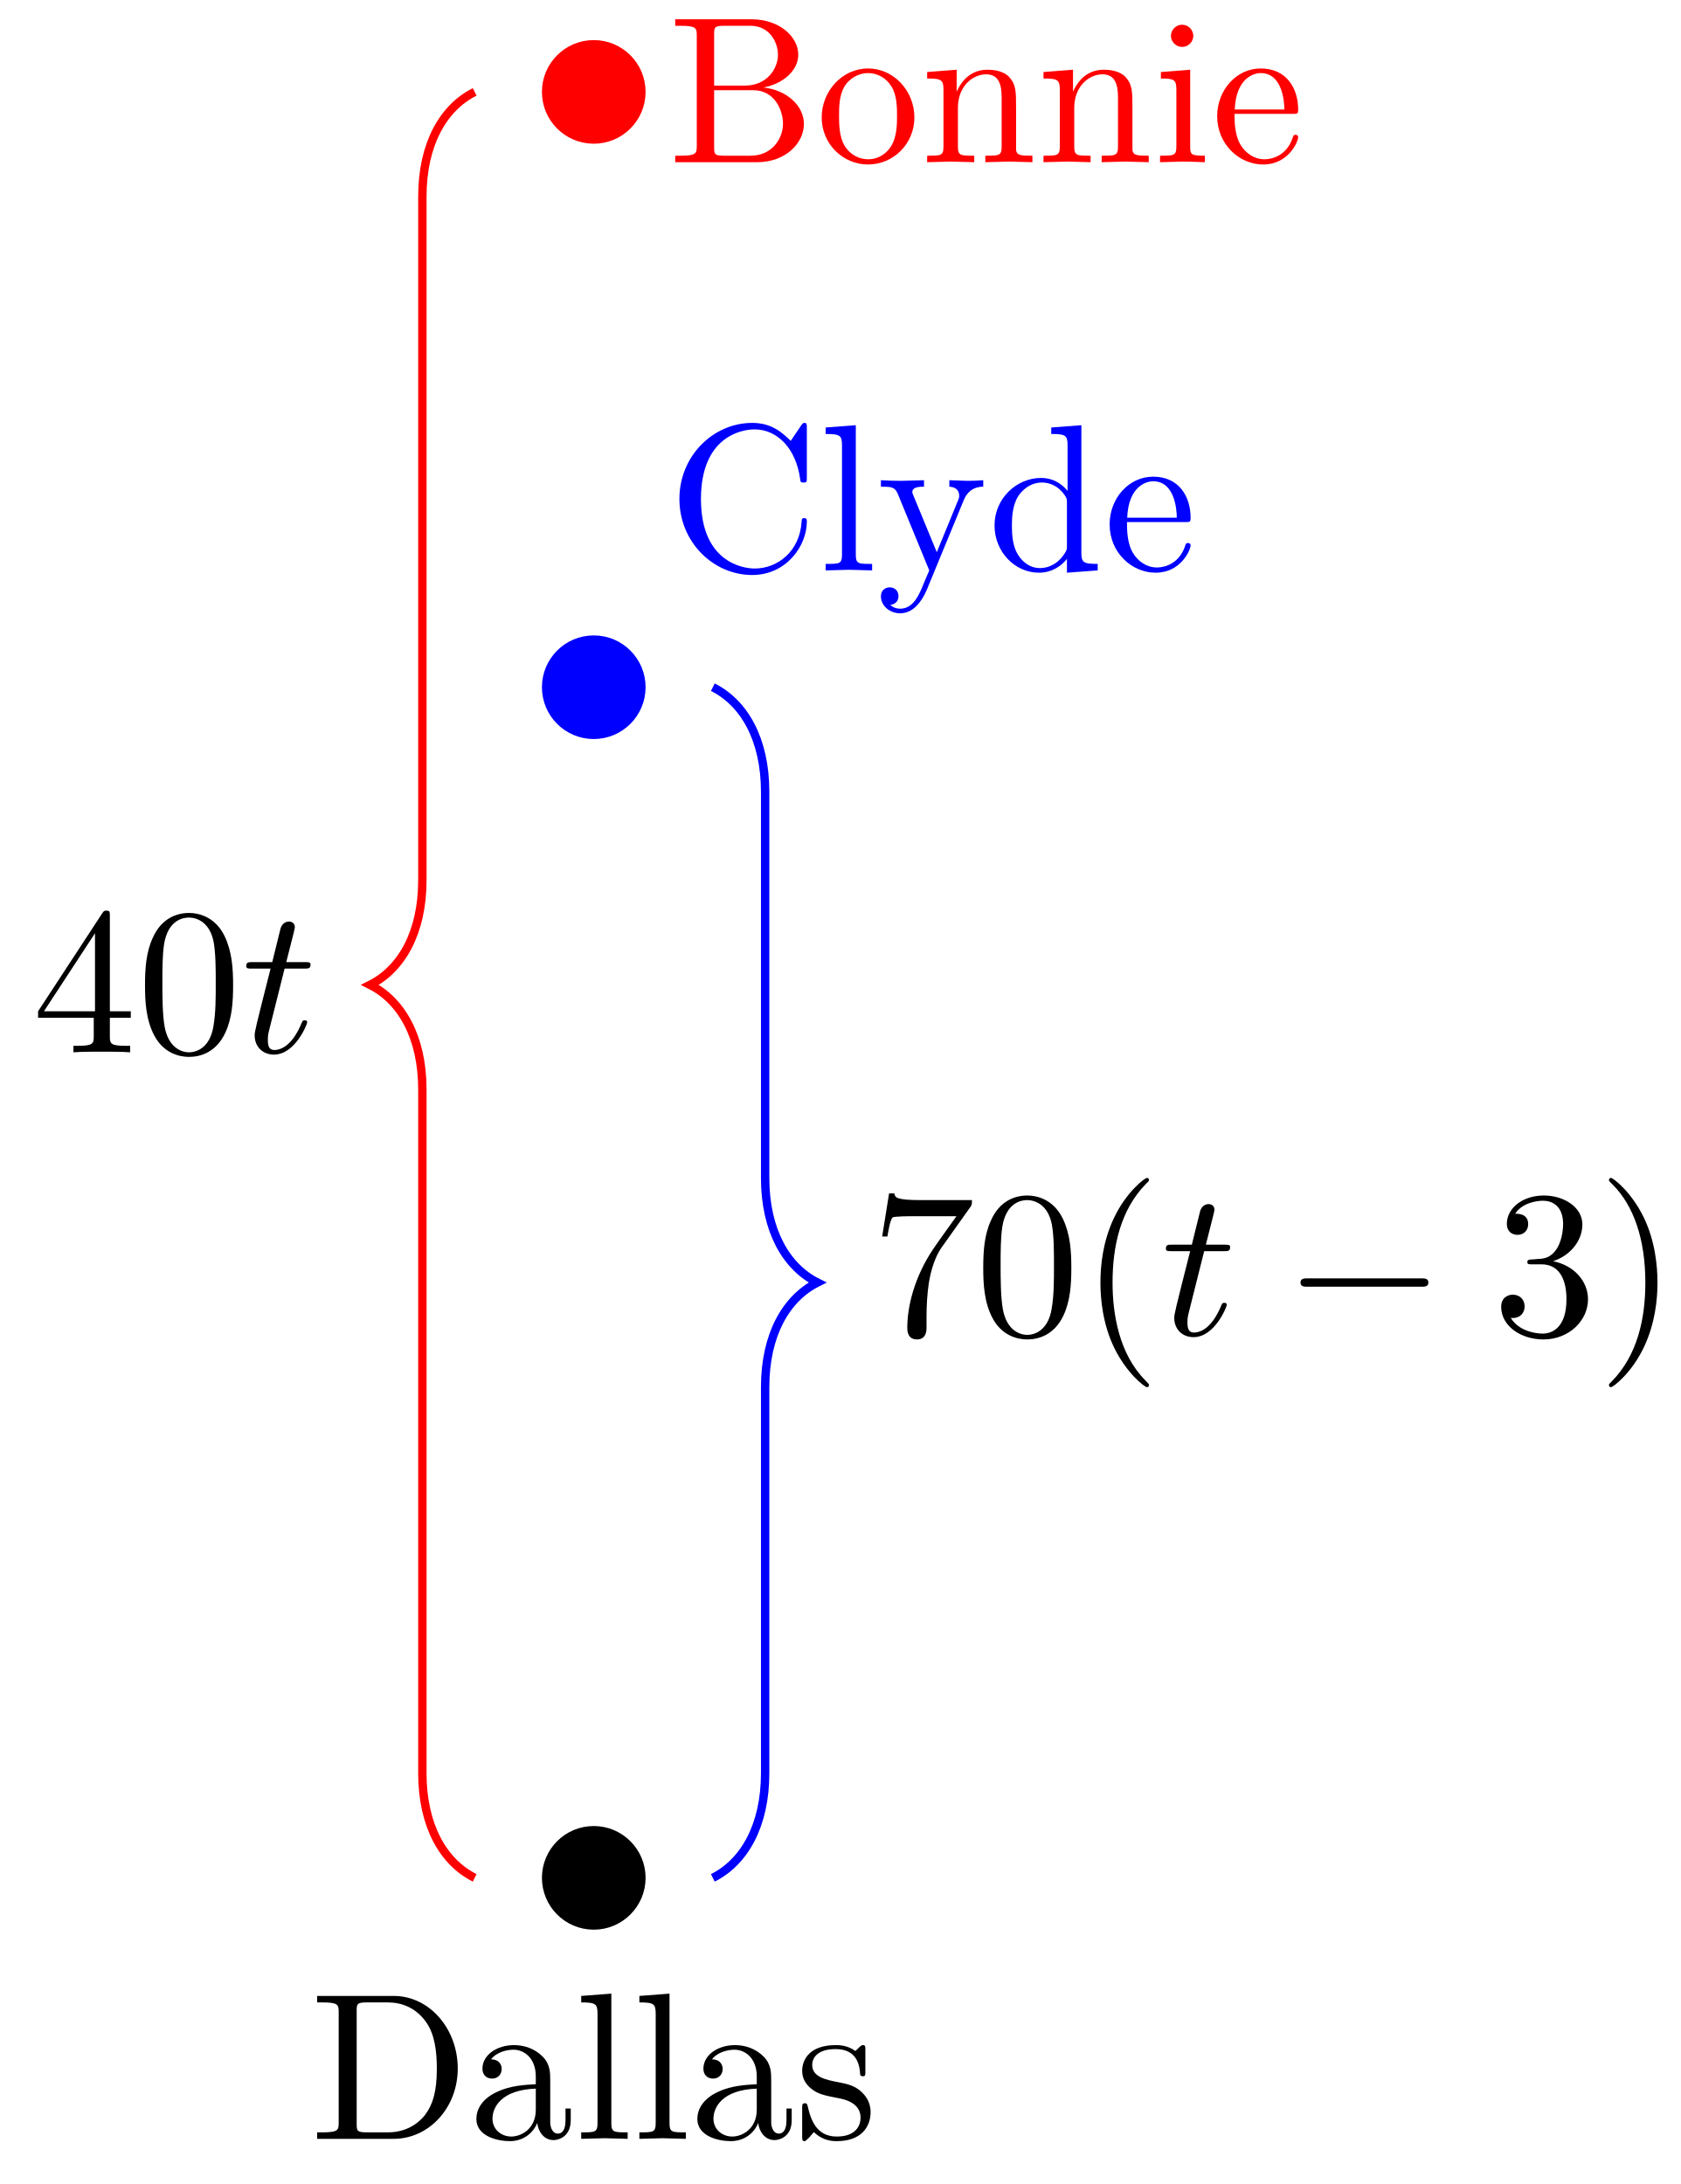
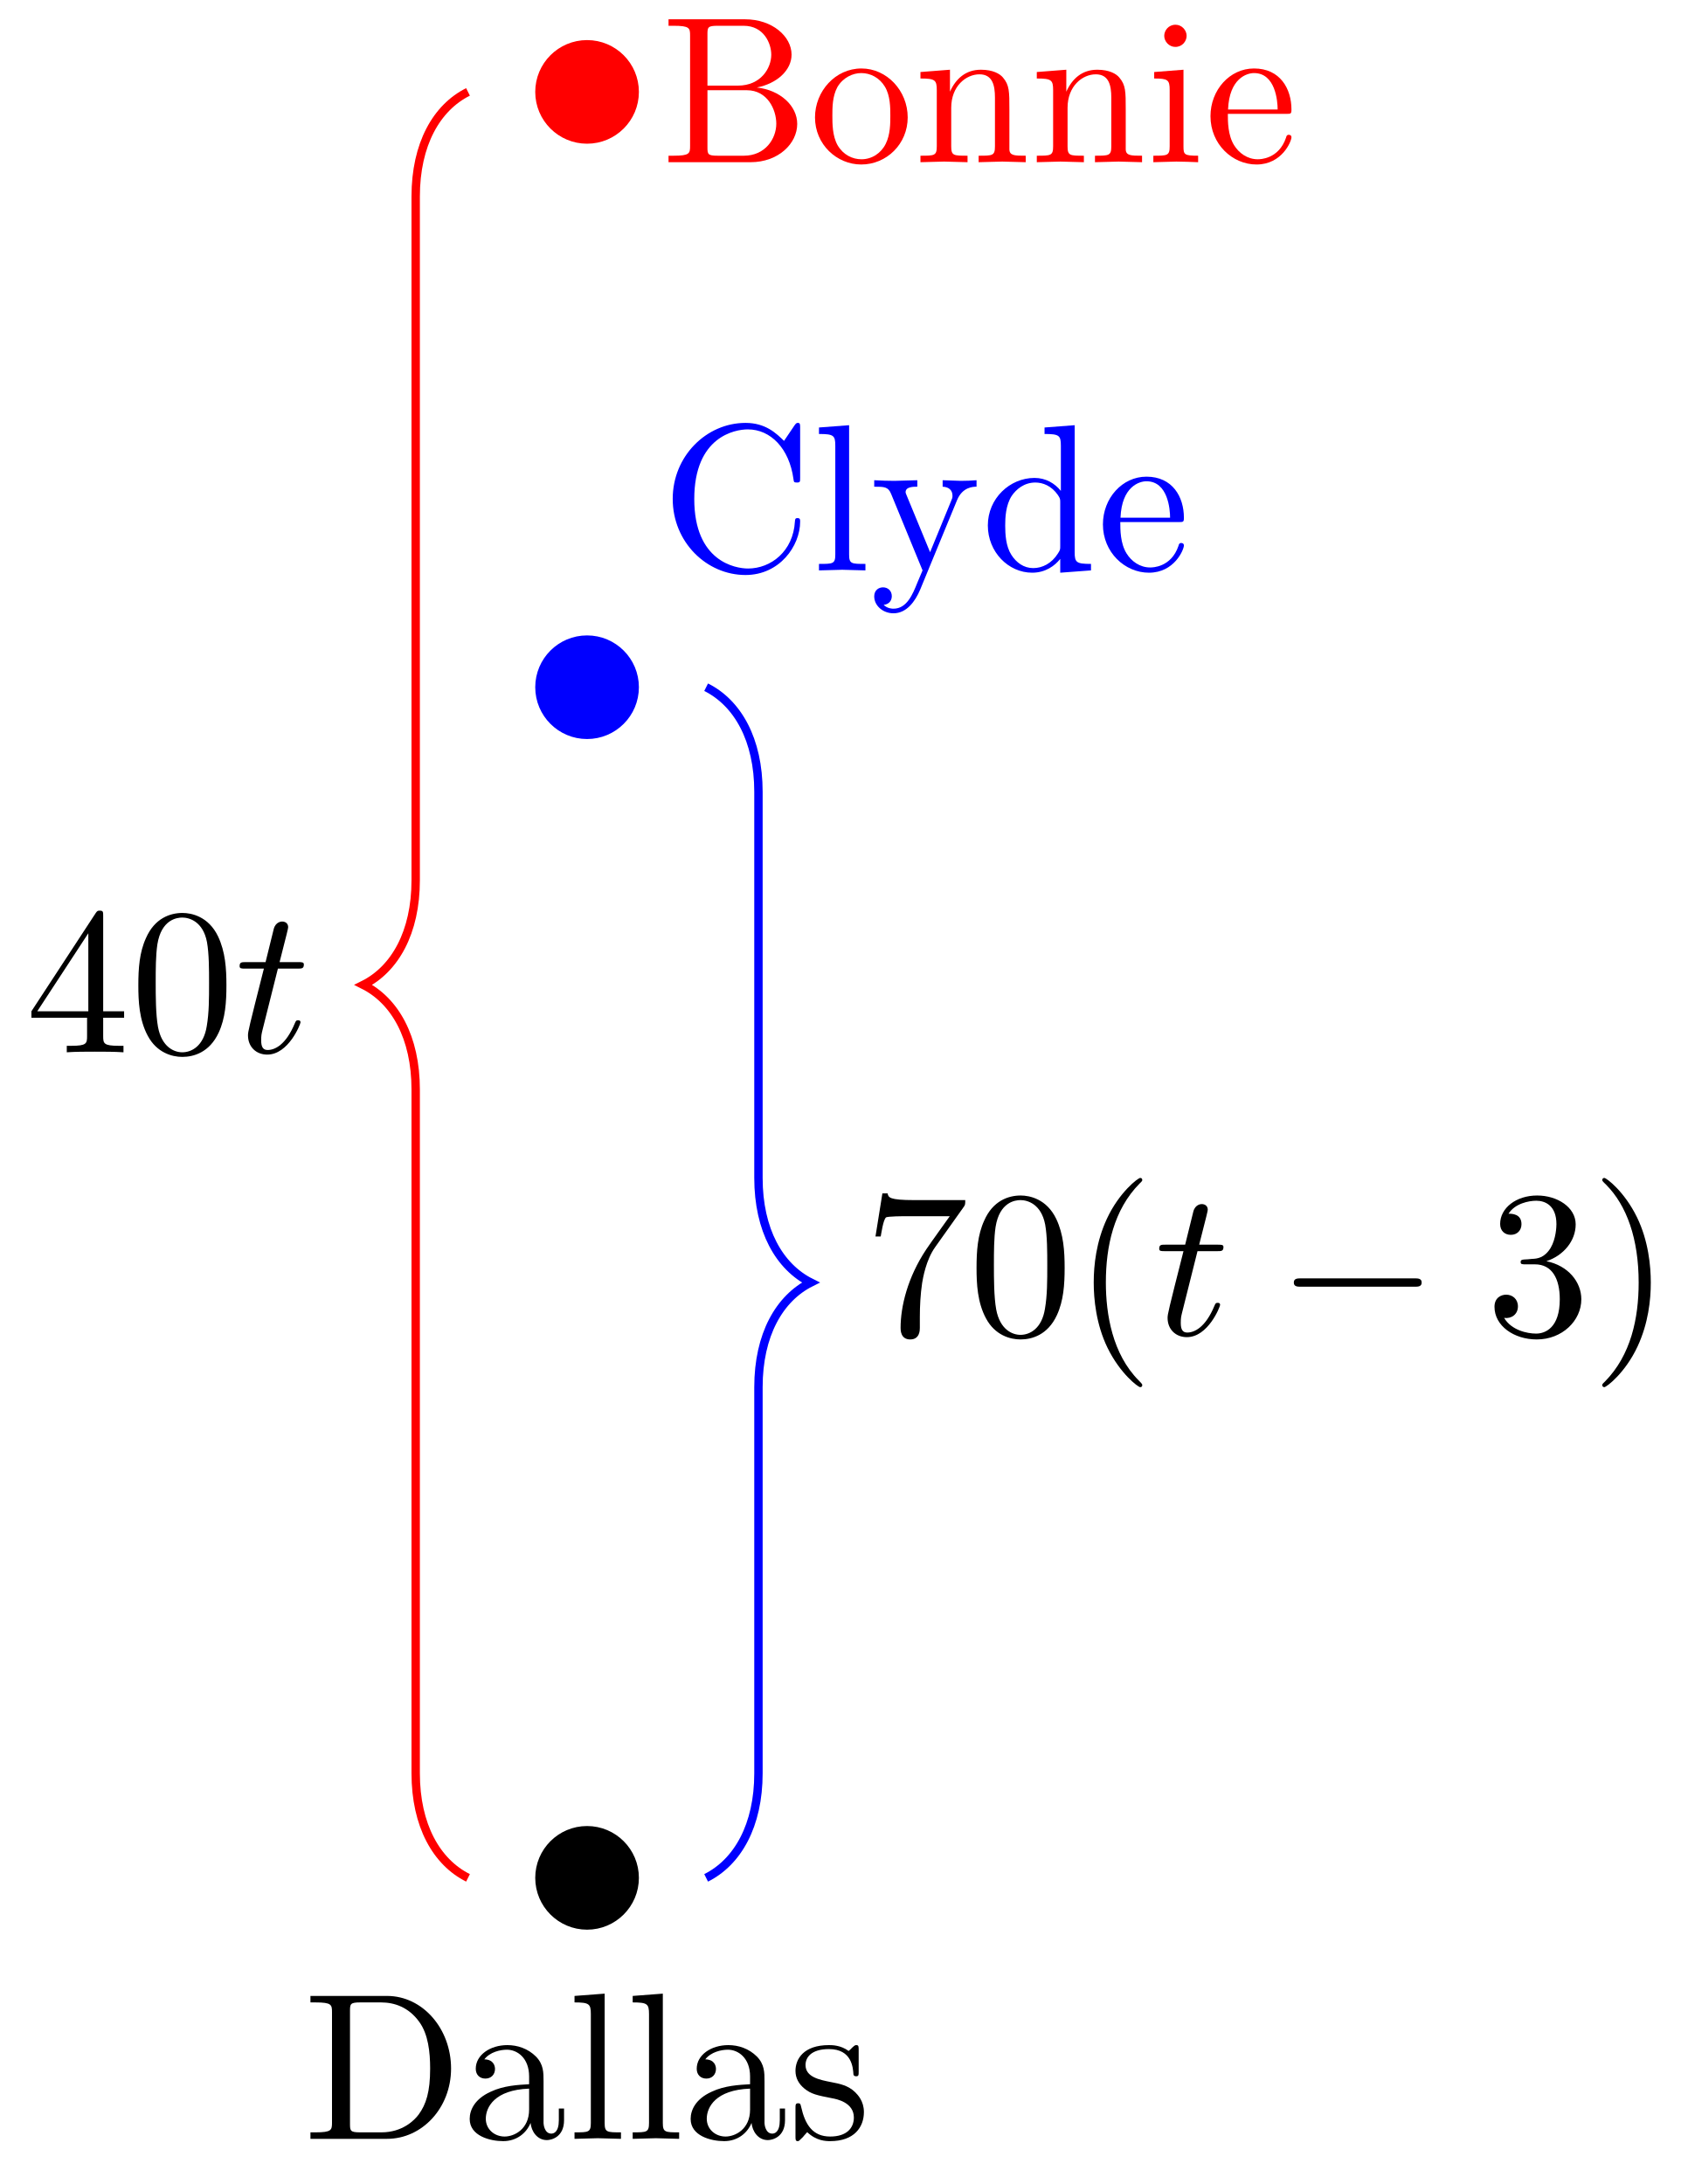
<svg xmlns="http://www.w3.org/2000/svg" xmlns:xlink="http://www.w3.org/1999/xlink" version="1.1" width="80" height="104" viewBox="0 0 80 104">
  <defs>
    <path id="font_1_46" d="M.707 .336C.707 .526 .572 .683 .401 .683H.035V.652H.059C.136 .652 .138 .641 .138 .605V.078C.138 .042 .136 .031 .059 .031H.035V0H.401C.569 0 .707 .148 .707 .336M.607 .336C.607 .225 .588 .165 .552 .116 .532 .089 .475 .031 .374 .031H.273C.226 .031 .224 .038 .224 .071V.612C.224 .645 .226 .652 .273 .652H.373C.435 .652 .504 .63 .555 .559 .598 .5 .607 .414 .607 .336Z" />
    <path id="font_1_28" d="M.483 .089V.145H.458V.089C.458 .031 .433 .025 .422 .025 .389 .025 .385 .07 .385 .075V.275C.385 .317 .385 .356 .349 .393 .31 .432 .26 .448 .212 .448 .13 .448 .061 .401 .061 .335 .061 .305 .081 .288 .107 .288 .135 .288 .153 .308 .153 .334 .153 .346 .148 .379 .102 .38 .129 .415 .178 .426 .21 .426 .259 .426 .316 .387 .316 .298V.261C.265 .258 .195 .255 .132 .225 .057 .191 .032 .139 .032 .095 .032 .014 .129-.011 .192-.011 .258-.011 .304 .029 .323 .076 .327 .036 .354-.006 .401-.006 .422-.006 .483 .008 .483 .089M.316 .14C.316 .045 .244 .011 .199 .011 .15 .011 .109 .046 .109 .096 .109 .151 .151 .234 .316 .24V.14Z" />
    <path id="font_1_72" d="M.255 0V.031C.188 .031 .177 .031 .177 .076V.694L.033 .683V.652C.103 .652 .111 .645 .111 .596V.076C.111 .031 .1 .031 .033 .031V0L.144 .003 .255 0Z" />
    <path id="font_1_98" d="M.36 .128C.36 .181 .33 .211 .318 .223 .285 .255 .246 .263 .204 .271 .148 .282 .081 .295 .081 .353 .081 .388 .107 .429 .193 .429 .303 .429 .308 .339 .31 .308 .311 .299 .322 .299 .322 .299 .335 .299 .335 .304 .335 .323V.424C.335 .441 .335 .448 .324 .448 .319 .448 .317 .448 .304 .436 .301 .432 .291 .423 .287 .42 .249 .448 .208 .448 .193 .448 .071 .448 .033 .381 .033 .325 .033 .29 .049 .262 .076 .24 .108 .214 .136 .208 .208 .194 .23 .19 .312 .174 .312 .102 .312 .051 .277 .011 .199 .011 .115 .011 .079 .068 .06 .153 .057 .166 .056 .17 .046 .17 .033 .17 .033 .163 .033 .145V.013C.033-.004 .033-.011 .044-.011 .049-.011 .05-.01 .069 .009 .071 .011 .071 .013 .089 .032 .133-.01 .178-.011 .199-.011 .314-.011 .36 .056 .36 .128V.128Z" />
    <path id="font_1_34" d="M.651 .183C.651 .27 .569 .345 .458 .357 .555 .376 .624 .44 .624 .514 .624 .601 .532 .683 .402 .683H.036V.652H.06C.137 .652 .139 .641 .139 .605V.078C.139 .042 .137 .031 .06 .031H.036V0H.428C.561-0 .651 .089 .651 .183V.183M.527 .514C.527 .45 .478 .366 .367 .366H.222V.612C.222 .645 .224 .652 .271 .652H.395C.492 .652 .527 .567 .527 .514V.514M.551 .184C.551 .113 .499 .031 .396 .031H.271C.224 .031 .222 .038 .222 .071V.344H.41C.509 .344 .551 .251 .551 .184V.184Z" />
    <path id="font_1_81" d="M.471 .214C.471 .342 .371 .448 .25 .448 .125 .448 .028 .339 .028 .214 .028 .085 .132-.011 .249-.011 .37-.011 .471 .087 .471 .214M.388 .222C.388 .186 .388 .132 .366 .088 .344 .043 .3 .014 .25 .014 .207 .014 .163 .035 .136 .081 .111 .125 .111 .186 .111 .222 .111 .261 .111 .315 .135 .359 .162 .405 .209 .426 .249 .426 .293 .426 .336 .404 .362 .361 .388 .318 .388 .26 .388 .222Z" />
    <path id="font_1_77" d="M.535 0V.031C.483 .031 .458 .031 .457 .061V.252C.457 .338 .457 .369 .426 .405 .412 .422 .379 .442 .321 .442 .248 .442 .201 .399 .173 .337V.442L.032 .431V.4C.102 .4 .11 .393 .11 .344V.076C.11 .031 .099 .031 .032 .031V0L.145 .003 .257 0V.031C.19 .031 .179 .031 .179 .076V.26C.179 .364 .25 .42 .314 .42 .377 .42 .388 .366 .388 .309V.076C.388 .031 .377 .031 .31 .031V0L.423 .003 .535 0Z" />
    <path id="font_1_66" d="M.247 0V.031C.181 .031 .177 .036 .177 .075V.442L.037 .431V.4C.102 .4 .111 .394 .111 .345V.076C.111 .031 .1 .031 .033 .031V0L.143 .003C.178 .003 .213 .001 .247 0M.192 .604C.192 .631 .169 .657 .139 .657 .105 .657 .085 .629 .085 .604 .085 .577 .108 .551 .138 .551 .172 .551 .192 .579 .192 .604Z" />
    <path id="font_1_50" d="M.415 .119C.415 .129 .407 .131 .402 .131 .393 .131 .391 .125 .389 .117 .354 .014 .264 .014 .254 .014 .204 .014 .164 .044 .141 .081 .111 .129 .111 .195 .111 .231H.39C.412 .231 .415 .231 .415 .252 .415 .351 .361 .448 .236 .448 .12 .448 .028 .345 .028 .22 .028 .086 .133-.011 .248-.011 .37-.011 .415 .1 .415 .119M.349 .252H.112C.118 .401 .202 .426 .236 .426 .339 .426 .349 .291 .349 .252Z" />
    <path id="font_1_42" d="M.665 .233C.665 .243 .665 .25 .652 .25 .641 .25 .641 .244 .64 .234 .632 .091 .525 .009 .416 .009 .355 .009 .159 .043 .159 .341 .159 .64 .354 .674 .415 .674 .524 .674 .613 .583 .633 .437 .635 .423 .635 .42 .649 .42 .665 .42 .665 .423 .665 .444V.681C.665 .698 .665 .705 .654 .705 .65 .705 .646 .705 .638 .693L.588 .619C.551 .655 .5 .705 .404 .705 .217 .705 .056 .546 .056 .342 .056 .135 .218-.022 .404-.022 .567-.022 .665 .117 .665 .233Z" />
    <path id="font_1_118" d="M.508 .4V.431C.485 .429 .456 .428 .433 .428L.346 .431V.4C.377 .399 .393 .382 .393 .357 .393 .347 .392 .345 .387 .333L.286 .087 .175 .356C.171 .366 .169 .37 .169 .374 .169 .4 .206 .4 .225 .4V.431L.116 .428C.089 .428 .049 .429 .019 .431V.4C.067 .4 .086 .4 .1 .365L.25-0 .225-.059C.203-.114 .175-.183 .111-.183 .106-.183 .083-.183 .064-.165 .095-.161 .103-.139 .103-.123 .103-.097 .084-.081 .061-.081 .041-.081 .019-.094 .019-.124 .019-.169 .061-.205 .111-.205 .174-.205 .215-.148 .239-.091L.415 .336C.441 .399 .492 .4 .508 .4Z" />
    <path id="font_1_47" d="M.527 0V.031C.457 .031 .449 .038 .449 .087V.694L.305 .683V.652C.375 .652 .383 .645 .383 .596V.38C.354 .416 .311 .442 .257 .442 .139 .442 .034 .344 .034 .215 .034 .088 .132-.011 .246-.011 .31-.011 .355 .023 .38 .055V-.011L.527 0M.38 .118C.38 .1 .38 .098 .369 .081 .339 .033 .294 .011 .251 .011 .206 .011 .17 .037 .146 .075 .12 .116 .117 .173 .117 .214 .117 .251 .119 .311 .148 .356 .169 .387 .207 .42 .261 .42 .296 .42 .338 .405 .369 .36 .38 .343 .38 .341 .38 .323V.118Z" />
    <path id="font_2_5" d="M.294 .165V.078C.294 .042 .292 .031 .218 .031H.197V0C.238 .003 .29 .003 .332 .003 .374 .003 .427 .003 .468 0V.031H.447C.373 .031 .371 .042 .371 .078V.165H.471V.196H.371V.651C.371 .671 .371 .677 .355 .677 .346 .677 .343 .677 .335 .665L.028 .196V.165H.294M.3 .196H.056L.3 .569V.196Z" />
    <path id="font_2_3" d="M.46 .32C.46 .4 .455 .48 .42 .554 .374 .65 .292 .666 .25 .666 .19 .666 .117 .64 .076 .547 .044 .478 .039 .4 .039 .32 .039 .245 .043 .155 .084 .079 .127-.002 .2-.022 .249-.022 .303-.022 .379-.001 .423 .094 .455 .163 .46 .241 .46 .32M.249-0C.21-0 .151 .025 .133 .121 .122 .181 .122 .273 .122 .332 .122 .396 .122 .462 .13 .516 .149 .635 .224 .644 .249 .644 .282 .644 .348 .626 .367 .527 .377 .471 .377 .395 .377 .332 .377 .257 .377 .189 .366 .125 .351 .03 .294-0 .249-0Z" />
    <path id="font_3_1" d="M.206 .4H.3C.32 .4 .33 .4 .33 .42 .33 .431 .32 .431 .302 .431H.214C.25 .572 .255 .592 .255 .598 .255 .615 .243 .625 .226 .625 .223 .625 .195 .624 .186 .589L.147 .431H.053C.033 .431 .023 .431 .023 .412 .023 .4 .031 .4 .051 .4H.139C.067 .116 .063 .099 .063 .081 .063 .027 .101-.011 .155-.011 .257-.011 .314 .135 .314 .143 .314 .153 .306 .153 .302 .153 .293 .153 .292 .15 .287 .139 .244 .035 .191 .011 .157 .011 .136 .011 .126 .024 .126 .057 .126 .081 .128 .088 .132 .105L.206 .4Z" />
    <path id="font_2_6" d="M.476 .609C.485 .621 .485 .623 .485 .644H.242C.12 .644 .118 .657 .114 .676H.089L.056 .47H.081C.084 .486 .093 .549 .106 .561 .113 .567 .191 .567 .204 .567H.411C.4 .551 .321 .442 .299 .409 .209 .274 .176 .135 .176 .033 .176 .023 .176-.022 .222-.022 .268-.022 .268 .023 .268 .033V.084C.268 .139 .271 .194 .279 .248 .283 .271 .297 .357 .341 .419L.476 .609Z" />
    <path id="font_2_1" d="M.331-.24C.331-.237 .331-.235 .314-.218 .189-.092 .157 .097 .157 .25 .157 .424 .195 .598 .318 .723 .331 .735 .331 .737 .331 .74 .331 .747 .327 .75 .321 .75 .311 .75 .221 .682 .162 .555 .111 .445 .099 .334 .099 .25 .099 .172 .11 .051 .165-.062 .225-.185 .311-.25 .321-.25 .327-.25 .331-.247 .331-.24Z" />
    <path id="font_4_1" d="M.659 .23C.676 .23 .694 .23 .694 .25 .694 .27 .676 .27 .659 .27H.118C.101 .27 .083 .27 .083 .25 .083 .23 .101 .23 .118 .23H.659Z" />
    <path id="font_2_4" d="M.29 .352C.372 .379 .43 .449 .43 .528 .43 .61 .342 .666 .246 .666 .145 .666 .069 .606 .069 .53 .069 .497 .091 .478 .12 .478 .151 .478 .171 .5 .171 .529 .171 .579 .124 .579 .109 .579 .14 .628 .206 .641 .242 .641 .283 .641 .338 .619 .338 .529 .338 .517 .336 .459 .31 .415 .28 .367 .246 .364 .221 .363 .213 .362 .189 .36 .182 .36 .174 .359 .167 .358 .167 .348 .167 .337 .174 .337 .191 .337H.235C.317 .337 .354 .269 .354 .17 .354 .034 .285 .006 .241 .006 .198 .006 .123 .022 .088 .081 .123 .076 .154 .098 .154 .136 .154 .172 .127 .192 .098 .192 .074 .192 .042 .178 .042 .134 .042 .043 .135-.022 .244-.022 .366-.022 .457 .068 .457 .17 .457 .253 .394 .331 .29 .352Z" />
    <path id="font_2_2" d="M.289 .25C.289 .328 .278 .449 .223 .562 .163 .685 .077 .75 .067 .75 .061 .75 .057 .746 .057 .74 .057 .737 .057 .735 .076 .717 .174 .618 .231 .459 .231 .25 .231 .079 .194-.097 .07-.223 .057-.235 .057-.237 .057-.24 .057-.246 .061-.25 .067-.25 .077-.25 .167-.182 .226-.055 .277 .055 .289 .166 .289 .25Z" />
  </defs>
-   <path transform="matrix(1.00005,0,0,-1.00006,28.27081,89.42164)" d="M2.268 0C2.268 1.252 1.252 2.268 0 2.268-1.252 2.268-2.268 1.252-2.268 0-2.268-1.252-1.252-2.268 0-2.268 1.252-2.268 2.268-1.252 2.268 0ZM0 0" />
-   <path transform="matrix(1.00005,0,0,-1.00006,28.27081,89.42164)" stroke-width=".399" stroke-linecap="butt" stroke-miterlimit="10" stroke-linejoin="miter" fill="none" stroke="#000000" d="M2.268 0C2.268 1.252 1.252 2.268 0 2.268-1.252 2.268-2.268 1.252-2.268 0-2.268-1.252-1.252-2.268 0-2.268 1.252-2.268 2.268-1.252 2.268 0ZM0 0" />
-   <use data-text="D" xlink:href="#font_1_46" transform="matrix(9.963098,0,0,-9.963197,14.75113,101.8494)" />
-   <use data-text="a" xlink:href="#font_1_28" transform="matrix(9.963098,0,0,-9.963197,22.36294,101.8494)" />
-   <use data-text="l" xlink:href="#font_1_72" transform="matrix(9.963098,0,0,-9.963197,27.34449,101.8494)" />
-   <use data-text="l" xlink:href="#font_1_72" transform="matrix(9.963098,0,0,-9.963197,30.11424,101.8494)" />
-   <use data-text="a" xlink:href="#font_1_28" transform="matrix(9.963098,0,0,-9.963197,32.88398,101.8494)" />
-   <use data-text="s" xlink:href="#font_1_98" transform="matrix(9.963098,0,0,-9.963197,37.86552,101.8494)" />
-   <path transform="matrix(1.00005,0,0,-1.00006,28.27081,89.42164)" d="M2.268 85.04C2.268 86.293 1.252 87.308 0 87.308-1.252 87.308-2.268 86.293-2.268 85.04-2.268 83.788-1.252 82.773 0 82.773 1.252 82.773 2.268 83.788 2.268 85.04ZM0 85.04" fill="#ff0000" />
-   <path transform="matrix(1.00005,0,0,-1.00006,28.27081,89.42164)" stroke-width=".399" stroke-linecap="butt" stroke-miterlimit="10" stroke-linejoin="miter" fill="none" stroke="#ff0000" d="M2.268 85.04C2.268 86.293 1.252 87.308 0 87.308-1.252 87.308-2.268 86.293-2.268 85.04-2.268 83.788-1.252 82.773 0 82.773 1.252 82.773 2.268 83.788 2.268 85.04ZM0 85.04" />
-   <use data-text="B" xlink:href="#font_1_34" transform="matrix(9.963098,0,0,-9.963197,31.79098,7.72374)" fill="#ff0000" />
-   <use data-text="o" xlink:href="#font_1_81" transform="matrix(9.963098,0,0,-9.963197,38.84485,7.72374)" fill="#ff0000" />
-   <use data-text="n" xlink:href="#font_1_77" transform="matrix(9.963098,0,0,-9.963197,43.8264,7.72374)" fill="#ff0000" />
-   <use data-text="n" xlink:href="#font_1_77" transform="matrix(9.963098,0,0,-9.963197,49.36588,7.72374)" fill="#ff0000" />
-   <use data-text="i" xlink:href="#font_1_66" transform="matrix(9.963098,0,0,-9.963197,54.90535,7.72374)" fill="#ff0000" />
-   <use data-text="e" xlink:href="#font_1_50" transform="matrix(9.963098,0,0,-9.963197,57.6751,7.72374)" fill="#ff0000" />
-   <path transform="matrix(1.00005,0,0,-1.00006,28.27081,89.42164)" d="M2.268 56.694C2.268 57.946 1.252 58.961 0 58.961-1.252 58.961-2.268 57.946-2.268 56.694-2.268 55.441-1.252 54.426 0 54.426 1.252 54.426 2.268 55.441 2.268 56.694ZM0 56.694" fill="#0000ff" />
-   <path transform="matrix(1.00005,0,0,-1.00006,28.27081,89.42164)" stroke-width=".399" stroke-linecap="butt" stroke-miterlimit="10" stroke-linejoin="miter" fill="none" stroke="#0000ff" d="M2.268 56.694C2.268 57.946 1.252 58.961 0 58.961-1.252 58.961-2.268 57.946-2.268 56.694-2.268 55.441-1.252 54.426 0 54.426 1.252 54.426 2.268 55.441 2.268 56.694ZM0 56.694" />
-   <use data-text="C" xlink:href="#font_1_42" transform="matrix(9.963098,0,0,-9.963197,31.79098,27.1619)" fill="#0000ff" />
-   <use data-text="l" xlink:href="#font_1_72" transform="matrix(9.963098,0,0,-9.963197,38.98434,27.1619)" fill="#0000ff" />
-   <use data-text="y" xlink:href="#font_1_118" transform="matrix(9.963098,0,0,-9.963197,41.75408,27.1619)" fill="#0000ff" />
-   <use data-text="d" xlink:href="#font_1_47" transform="matrix(9.963098,0,0,-9.963197,47.01459,27.1619)" fill="#0000ff" />
-   <use data-text="e" xlink:href="#font_1_50" transform="matrix(9.963098,0,0,-9.963197,52.55408,27.1619)" fill="#0000ff" />
-   <path transform="matrix(1.00005,0,0,-1.00006,28.27081,89.42164)" stroke-width=".399" stroke-linecap="butt" stroke-miterlimit="10" stroke-linejoin="miter" fill="none" stroke="#ff0000" d="M-5.669 0C-7.164 .747-8.16 2.491-8.16 4.981V37.539C-8.16 40.03-9.156 41.773-10.651 42.52-9.156 43.267-8.16 45.011-8.16 47.502V80.059C-8.16 82.55-7.164 84.293-5.669 85.04" />
-   <use data-text="4" xlink:href="#font_2_5" transform="matrix(9.963098,0,0,-9.963197,1.53447,50.10928)" />
-   <use data-text="0" xlink:href="#font_2_3" transform="matrix(9.963098,0,0,-9.963197,6.516022,50.10928)" />
-   <use data-text="t" xlink:href="#font_3_1" transform="matrix(9.963098,0,0,-9.963197,11.49796,50.10928)" />
-   <path transform="matrix(1.00005,0,0,-1.00006,28.27081,89.42164)" stroke-width=".399" stroke-linecap="butt" stroke-miterlimit="10" stroke-linejoin="miter" fill="none" stroke="#0000ff" d="M5.669 56.694C7.164 55.946 8.16 54.203 8.16 51.712V33.328C8.16 30.837 9.156 29.094 10.651 28.347 9.156 27.6 8.16 25.856 8.16 23.365V4.981C8.16 2.491 7.164 .747 5.669 0" />
-   <use data-text="7" xlink:href="#font_2_6" transform="matrix(9.963098,0,0,-9.963197,41.44547,63.56409)" />
-   <use data-text="0" xlink:href="#font_2_3" transform="matrix(9.963098,0,0,-9.963197,46.42702,63.56409)" />
-   <use data-text="(" xlink:href="#font_2_1" transform="matrix(9.963098,0,0,-9.963197,51.40856,63.56409)" />
-   <use data-text="t" xlink:href="#font_3_1" transform="matrix(9.963098,0,0,-9.963197,55.28317,63.56409)" />
-   <use data-text="−" xlink:href="#font_4_1" transform="matrix(9.963098,0,0,-9.963197,61.09545,63.56409)" />
-   <use data-text="3" xlink:href="#font_2_4" transform="matrix(9.963098,0,0,-9.963197,71.05796,63.56409)" />
-   <use data-text=")" xlink:href="#font_2_2" transform="matrix(9.963098,0,0,-9.963197,76.0395,63.56409)" />
+   <path transform="matrix(1.00003,0,0,-1.00006,27.95239,89.42164)" d="M2.268 0C2.268 1.252 1.252 2.268 0 2.268-1.252 2.268-2.268 1.252-2.268 0-2.268-1.252-1.252-2.268 0-2.268 1.252-2.268 2.268-1.252 2.268 0ZM0 0" />
+   <path transform="matrix(1.00003,0,0,-1.00006,27.95239,89.42164)" stroke-width=".399" stroke-linecap="butt" stroke-miterlimit="10" stroke-linejoin="miter" fill="none" stroke="#000000" d="M2.268 0C2.268 1.252 1.252 2.268 0 2.268-1.252 2.268-2.268 1.252-2.268 0-2.268-1.252-1.252-2.268 0-2.268 1.252-2.268 2.268-1.252 2.268 0ZM0 0" />
+   <use data-text="D" xlink:href="#font_1_46" transform="matrix(9.962899,0,0,-9.963197,14.43298,101.8494)" />
+   <use data-text="a" xlink:href="#font_1_28" transform="matrix(9.962899,0,0,-9.963197,22.04464,101.8494)" />
+   <use data-text="l" xlink:href="#font_1_72" transform="matrix(9.962899,0,0,-9.963197,27.02608,101.8494)" />
+   <use data-text="l" xlink:href="#font_1_72" transform="matrix(9.962899,0,0,-9.963197,29.79578,101.8494)" />
+   <use data-text="a" xlink:href="#font_1_28" transform="matrix(9.962899,0,0,-9.963197,32.56546,101.8494)" />
+   <use data-text="s" xlink:href="#font_1_98" transform="matrix(9.962899,0,0,-9.963197,37.54691,101.8494)" />
+   <path transform="matrix(1.00003,0,0,-1.00006,27.95239,89.42164)" d="M2.268 85.04C2.268 86.293 1.252 87.308 0 87.308-1.252 87.308-2.268 86.293-2.268 85.04-2.268 83.788-1.252 82.773 0 82.773 1.252 82.773 2.268 83.788 2.268 85.04ZM0 85.04" fill="#ff0000" />
+   <path transform="matrix(1.00003,0,0,-1.00006,27.95239,89.42164)" stroke-width=".399" stroke-linecap="butt" stroke-miterlimit="10" stroke-linejoin="miter" fill="none" stroke="#ff0000" d="M2.268 85.04C2.268 86.293 1.252 87.308 0 87.308-1.252 87.308-2.268 86.293-2.268 85.04-2.268 83.788-1.252 82.773 0 82.773 1.252 82.773 2.268 83.788 2.268 85.04ZM0 85.04" />
+   <use data-text="B" xlink:href="#font_1_34" transform="matrix(9.962899,0,0,-9.963197,31.4725,7.72374)" fill="#ff0000" />
+   <use data-text="o" xlink:href="#font_1_81" transform="matrix(9.962899,0,0,-9.963197,38.52623,7.72374)" fill="#ff0000" />
+   <use data-text="n" xlink:href="#font_1_77" transform="matrix(9.962899,0,0,-9.963197,43.50768,7.72374)" fill="#ff0000" />
+   <use data-text="n" xlink:href="#font_1_77" transform="matrix(9.962899,0,0,-9.963197,49.04705,7.72374)" fill="#ff0000" />
+   <use data-text="i" xlink:href="#font_1_66" transform="matrix(9.962899,0,0,-9.963197,54.58642,7.72374)" fill="#ff0000" />
+   <use data-text="e" xlink:href="#font_1_50" transform="matrix(9.962899,0,0,-9.963197,57.3561,7.72374)" fill="#ff0000" />
+   <path transform="matrix(1.00003,0,0,-1.00006,27.95239,89.42164)" d="M2.268 56.694C2.268 57.946 1.252 58.961 0 58.961-1.252 58.961-2.268 57.946-2.268 56.694-2.268 55.441-1.252 54.426 0 54.426 1.252 54.426 2.268 55.441 2.268 56.694ZM0 56.694" fill="#0000ff" />
+   <path transform="matrix(1.00003,0,0,-1.00006,27.95239,89.42164)" stroke-width=".399" stroke-linecap="butt" stroke-miterlimit="10" stroke-linejoin="miter" fill="none" stroke="#0000ff" d="M2.268 56.694C2.268 57.946 1.252 58.961 0 58.961-1.252 58.961-2.268 57.946-2.268 56.694-2.268 55.441-1.252 54.426 0 54.426 1.252 54.426 2.268 55.441 2.268 56.694ZM0 56.694" />
+   <use data-text="C" xlink:href="#font_1_42" transform="matrix(9.962899,0,0,-9.963197,31.4725,27.1619)" fill="#0000ff" />
+   <use data-text="l" xlink:href="#font_1_72" transform="matrix(9.962899,0,0,-9.963197,38.66571,27.1619)" fill="#0000ff" />
+   <use data-text="y" xlink:href="#font_1_118" transform="matrix(9.962899,0,0,-9.963197,41.4354,27.1619)" fill="#0000ff" />
+   <use data-text="d" xlink:href="#font_1_47" transform="matrix(9.962899,0,0,-9.963197,46.69579,27.1619)" fill="#0000ff" />
+   <use data-text="e" xlink:href="#font_1_50" transform="matrix(9.962899,0,0,-9.963197,52.23516,27.1619)" fill="#0000ff" />
+   <path transform="matrix(1.00003,0,0,-1.00006,27.95239,89.42164)" stroke-width=".399" stroke-linecap="butt" stroke-miterlimit="10" stroke-linejoin="miter" fill="none" stroke="#ff0000" d="M-5.669 0C-7.164 .747-8.16 2.491-8.16 4.981V37.539C-8.16 40.03-9.156 41.773-10.651 42.52-9.156 43.267-8.16 45.011-8.16 47.502V80.059C-8.16 82.55-7.164 84.293-5.669 85.04" />
+   <use data-text="4" xlink:href="#font_2_5" transform="matrix(9.962899,0,0,-9.963197,1.216591,50.10928)" />
+   <use data-text="0" xlink:href="#font_2_3" transform="matrix(9.962899,0,0,-9.963197,6.198036,50.10928)" />
+   <use data-text="t" xlink:href="#font_3_1" transform="matrix(9.962899,0,0,-9.963197,11.17989,50.10928)" />
+   <path transform="matrix(1.00003,0,0,-1.00006,27.95239,89.42164)" stroke-width=".399" stroke-linecap="butt" stroke-miterlimit="10" stroke-linejoin="miter" fill="none" stroke="#0000ff" d="M5.669 56.694C7.164 55.946 8.16 54.203 8.16 51.712V33.328C8.16 30.837 9.156 29.094 10.651 28.347 9.156 27.6 8.16 25.856 8.16 23.365V4.981C8.16 2.491 7.164 .747 5.669 0" />
+   <use data-text="7" xlink:href="#font_2_6" transform="matrix(9.962899,0,0,-9.963197,41.12679,63.56409)" />
+   <use data-text="0" xlink:href="#font_2_3" transform="matrix(9.962899,0,0,-9.963197,46.10823,63.56409)" />
+   <use data-text="(" xlink:href="#font_2_1" transform="matrix(9.962899,0,0,-9.963197,51.08969,63.56409)" />
+   <use data-text="t" xlink:href="#font_3_1" transform="matrix(9.962899,0,0,-9.963197,54.9652,63.56409)" />
+   <use data-text="−" xlink:href="#font_4_1" transform="matrix(9.962899,0,0,-9.963197,60.77637,63.56409)" />
+   <use data-text="3" xlink:href="#font_2_4" transform="matrix(9.962899,0,0,-9.963197,70.73967,63.56409)" />
+   <use data-text=")" xlink:href="#font_2_2" transform="matrix(9.962899,0,0,-9.963197,75.7211,63.56409)" />
</svg>
